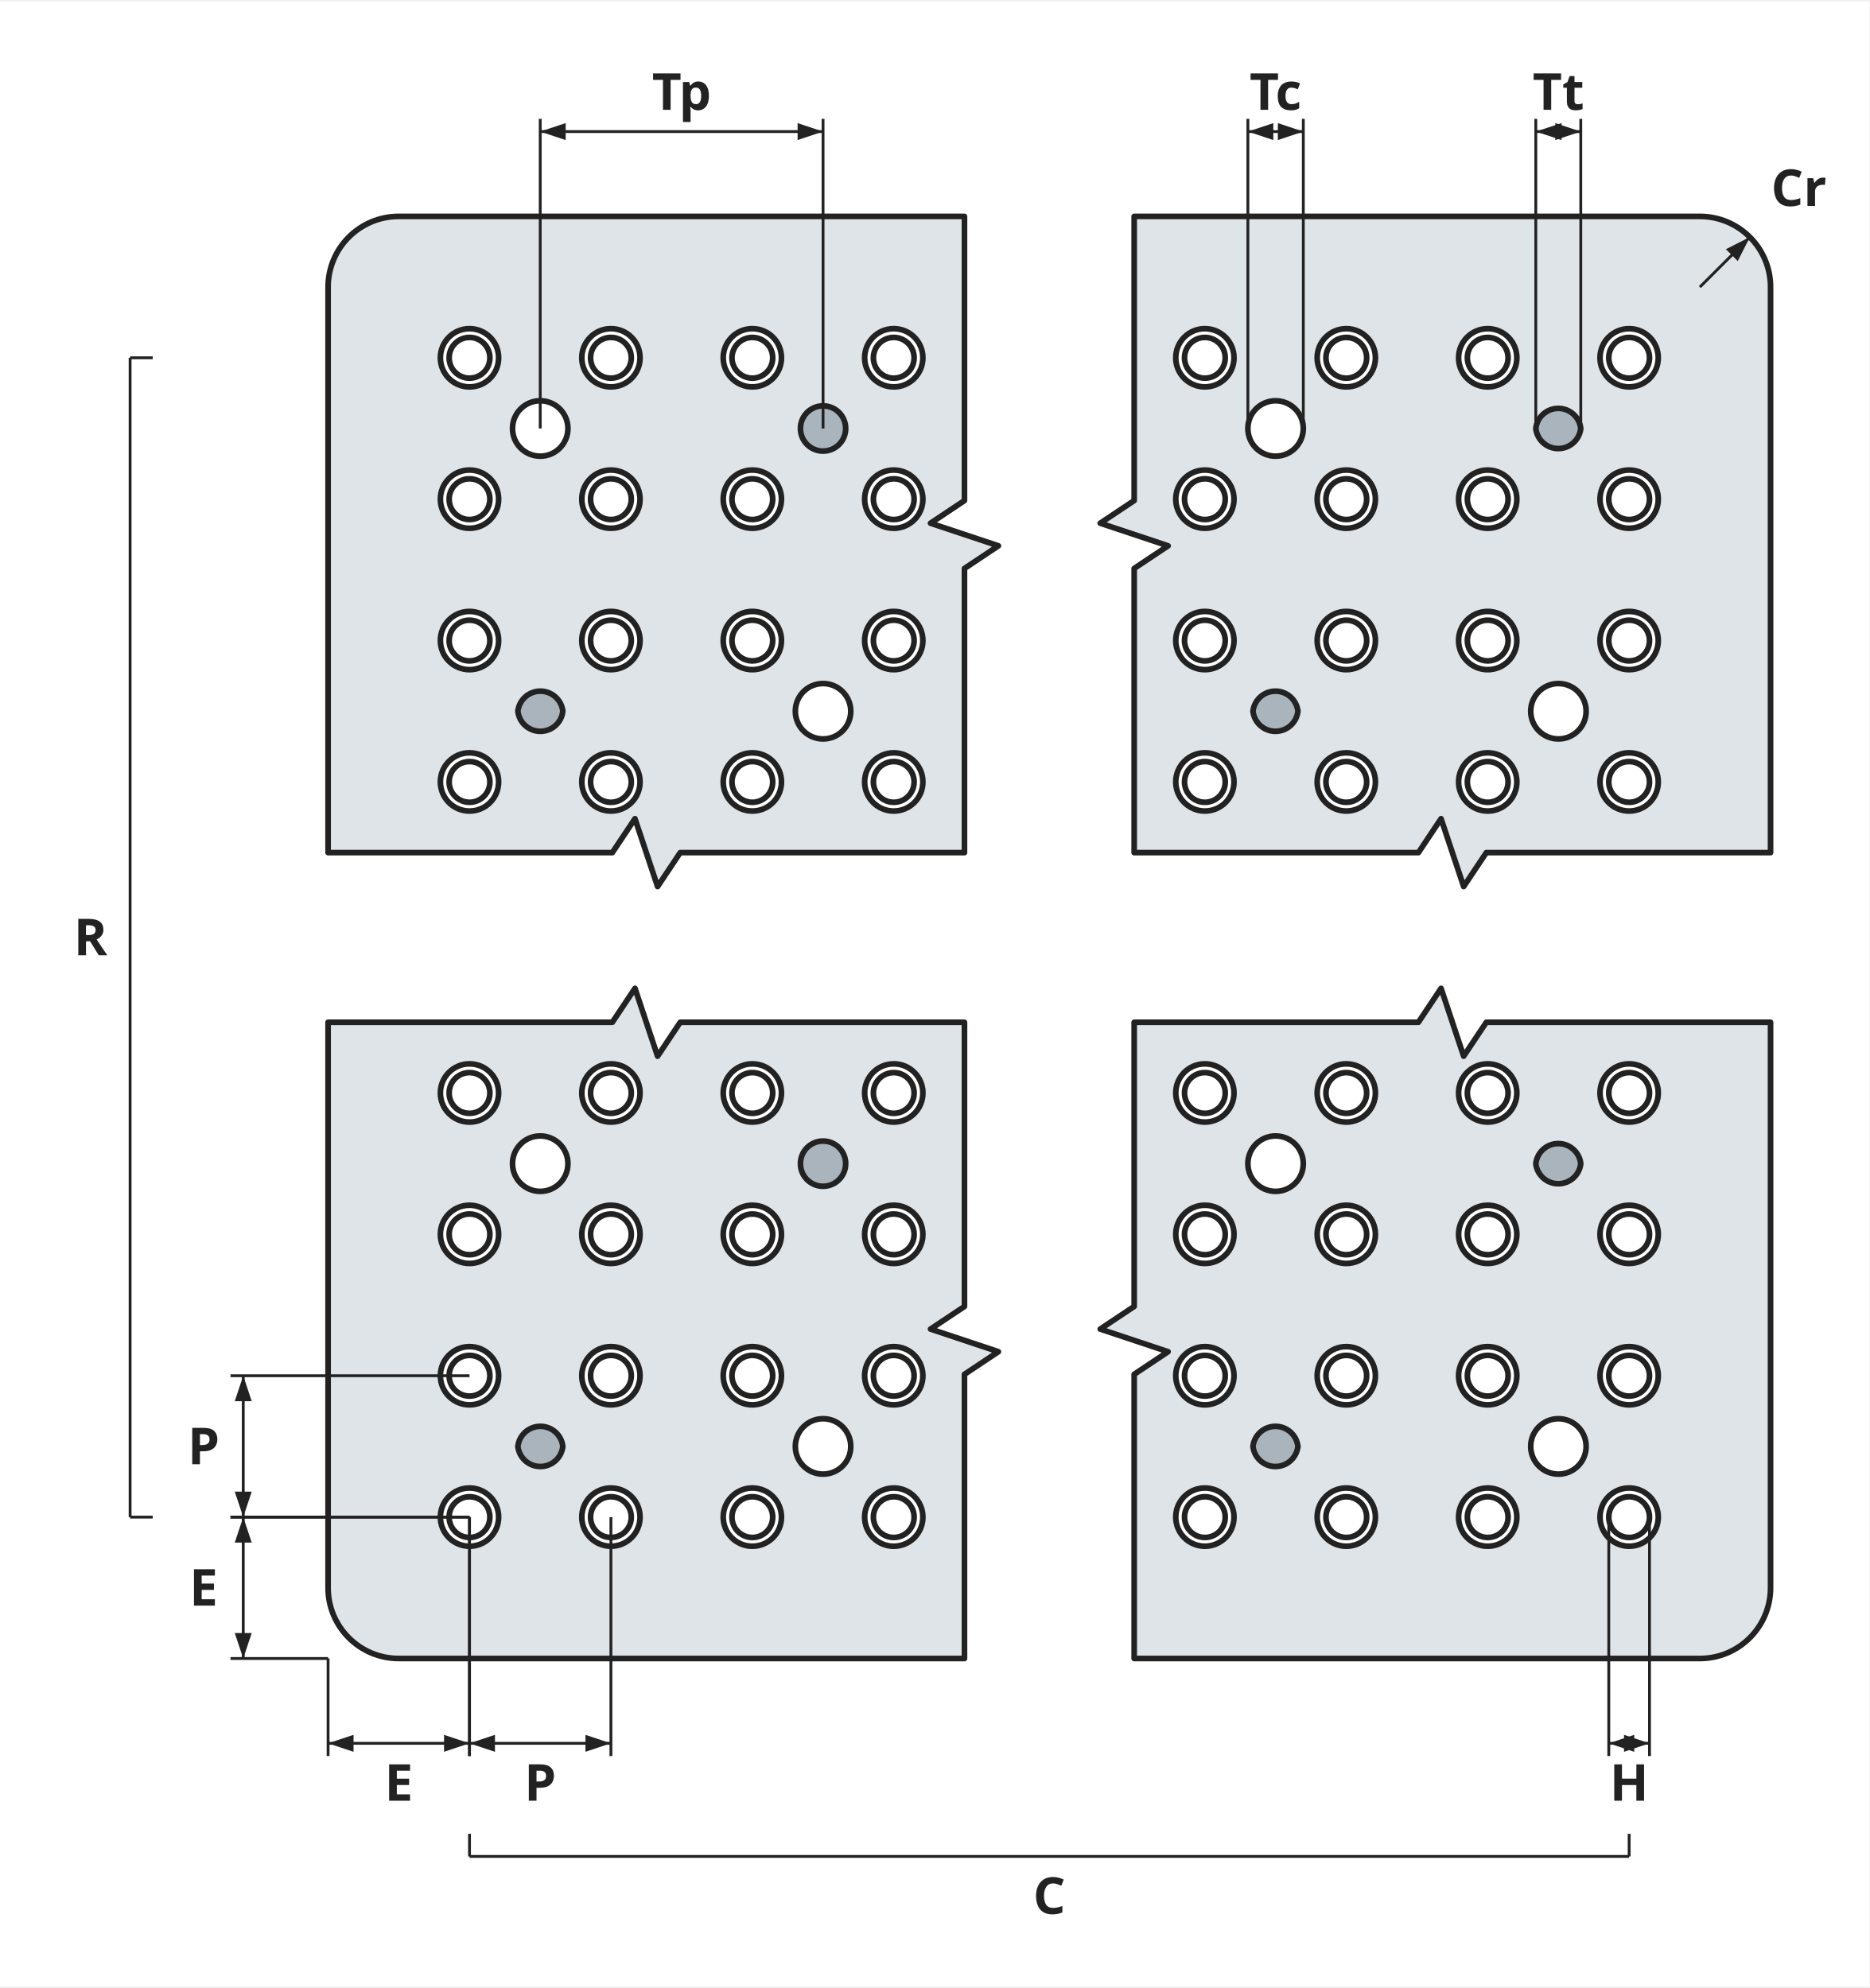
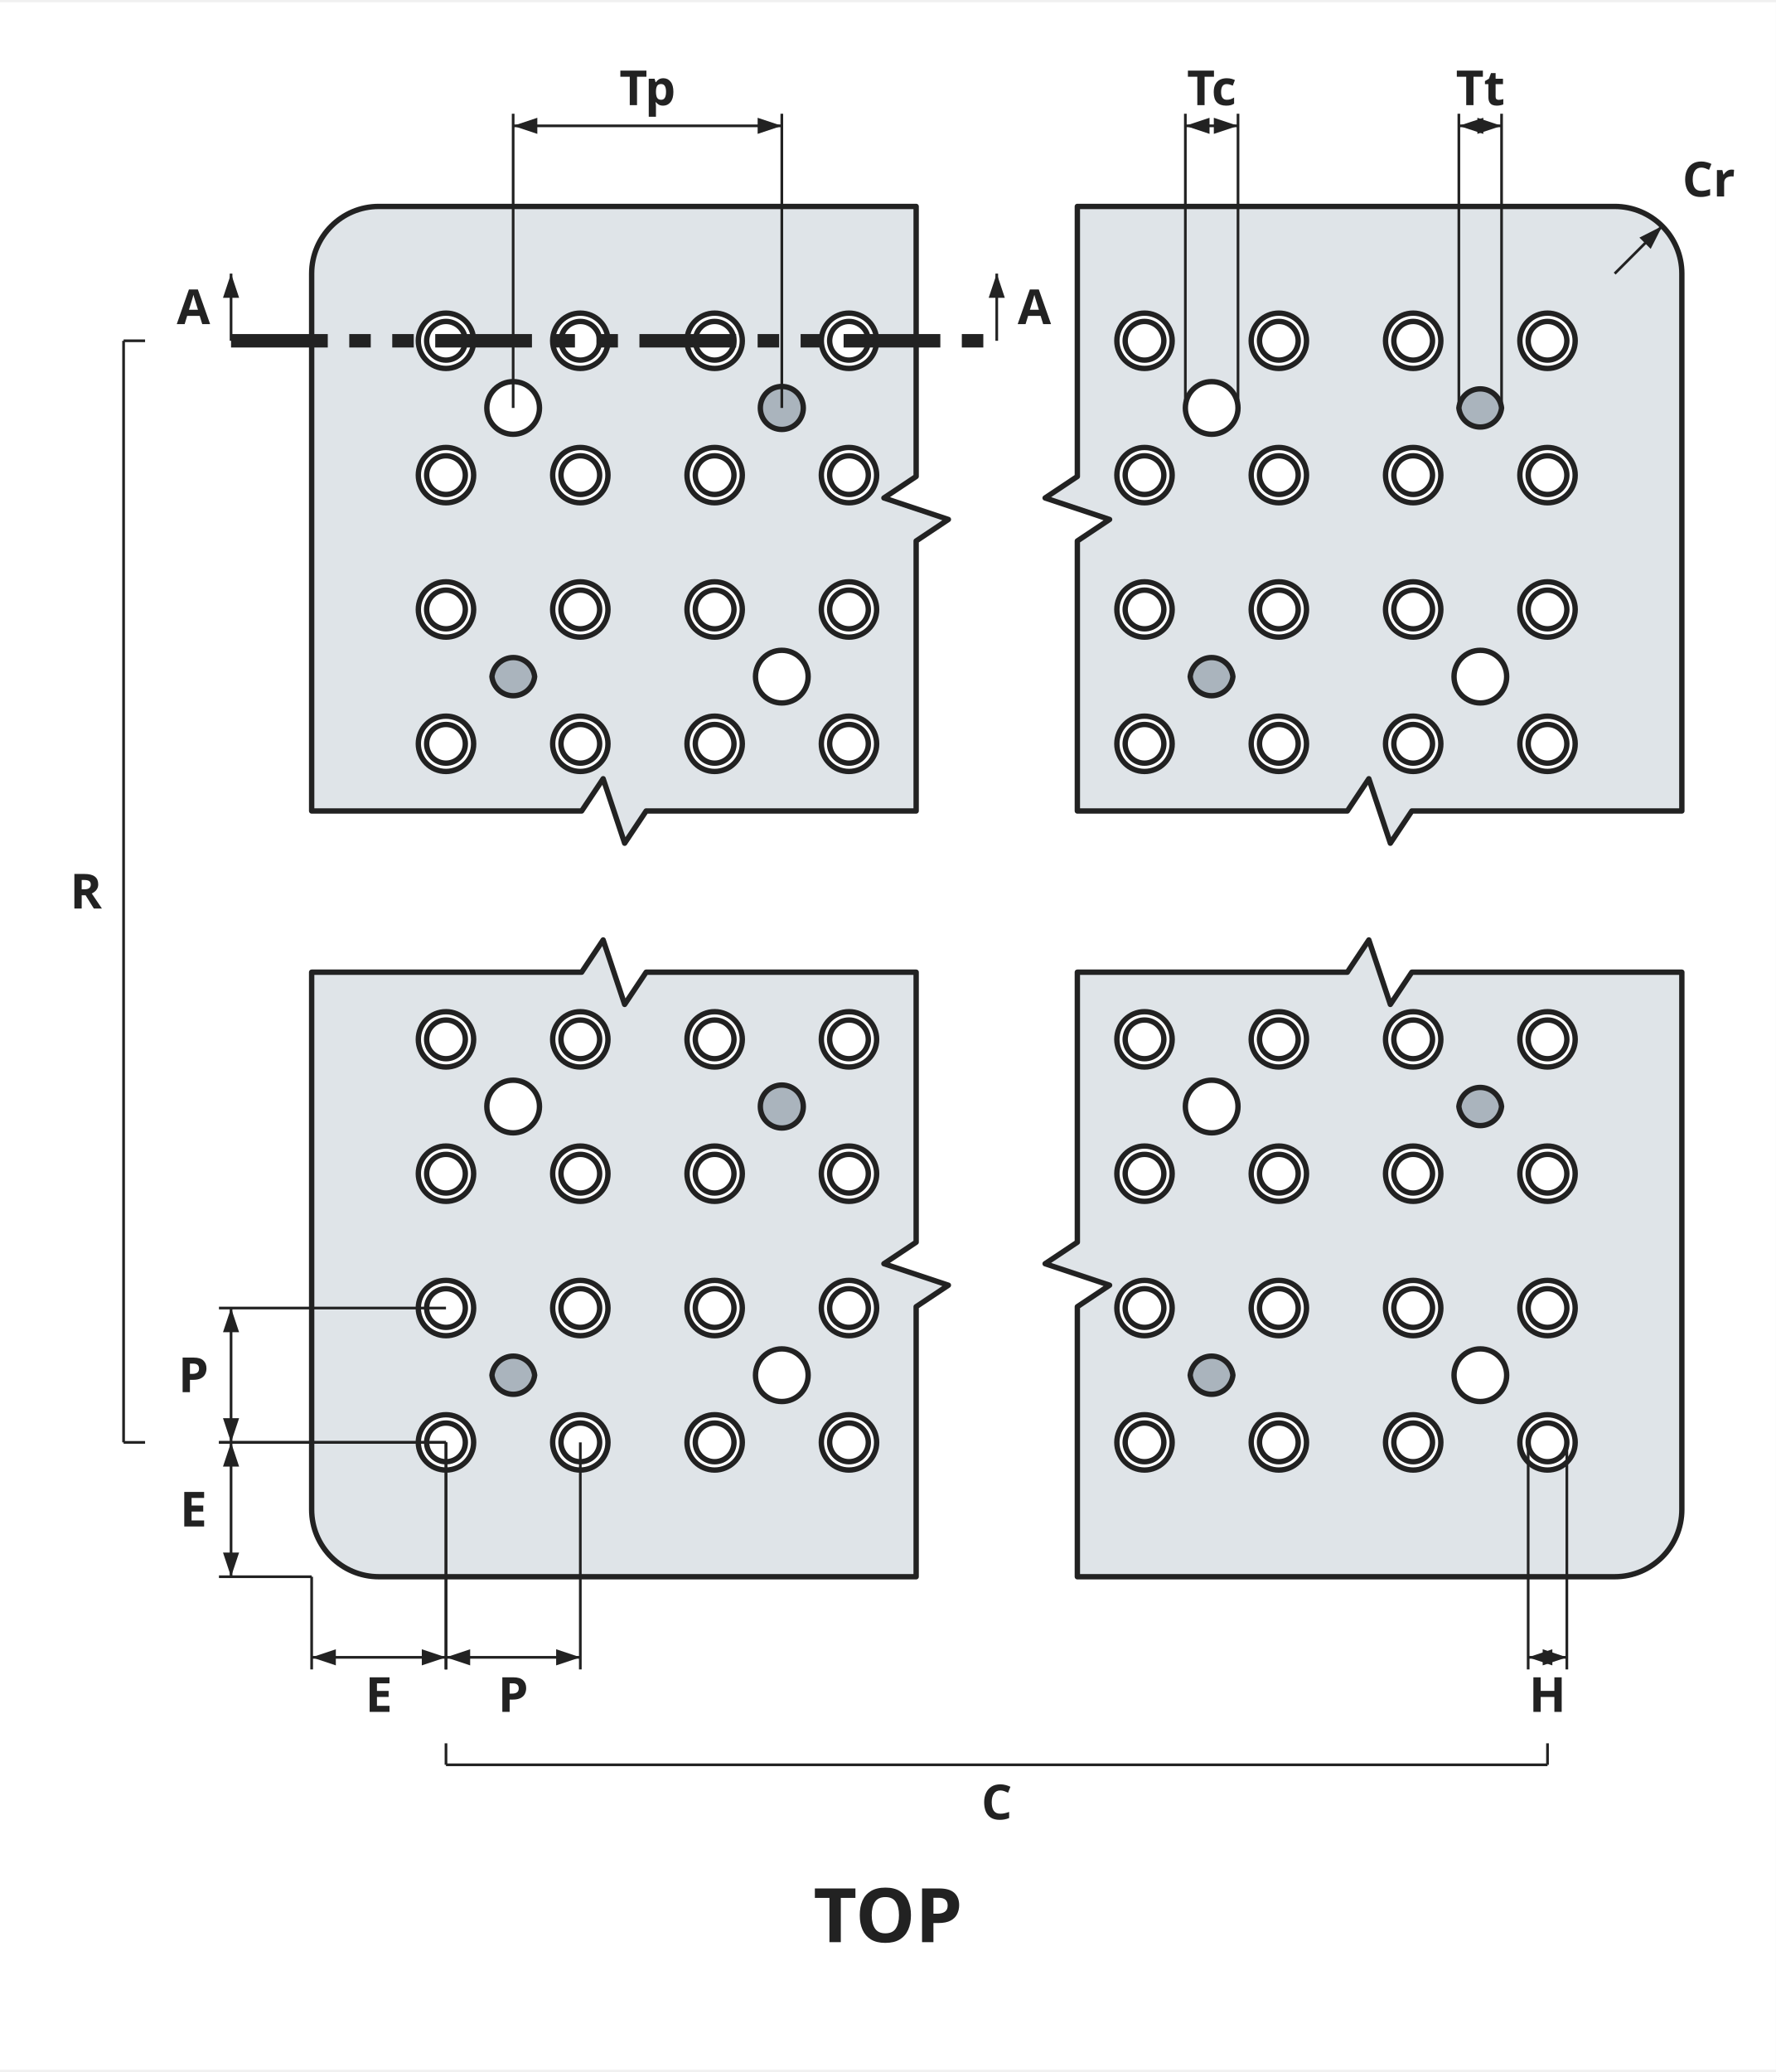
- <svg xmlns="http://www.w3.org/2000/svg" viewBox="-371.0 -331.0 661.0 702.0" width="330" height="351">
-   <rect x="-371.0" y="-331.0" width="661.0" height="702.0" fill="white" />
+ <svg xmlns="http://www.w3.org/2000/svg" viewBox="-371.0 -331.0 661.0 769.5" width="330" height="385">
+   <rect x="-371.0" y="-331.0" width="661.0" height="769.5" fill="white" />
  <path d="M -30.0 255.0 L -230.0 255.0 A 25.0 25.0 0 0 1 -255.0 230.0 L -255.0 30.0 L -154.5 30.0 L -146.5 18.0 L -138.5 42.0 L -130.5 30.0 L -30.0 30.0 L -30.0 30.0 L -30.0 130.5 L -42.0 138.5 L -18.0 146.5 L -30.0 154.5 L -30.0 255.0 Z" fill="#dfe4e8" stroke="#222222" stroke-width="2" stroke-linejoin="round" />
  <path d="M -30.0 -255.0 L -230.0 -255.0 A 25.0 25.0 0 0 0 -255.0 -230.0 L -255.0 -30.0 L -154.5 -30.0 L -146.5 -42.0 L -138.5 -18.0 L -130.5 -30.0 L -30.0 -30.0 L -30.0 -30.0 L -30.0 -130.5 L -18.0 -138.5 L -42.0 -146.5 L -30.0 -154.5 L -30.0 -255.0 Z" fill="#dfe4e8" stroke="#222222" stroke-width="2" stroke-linejoin="round" />
  <path d="M 30.0 255.0 L 230.0 255.0 A 25.0 25.0 0 0 0 255.0 230.0 L 255.0 30.0 L 154.5 30.0 L 146.5 42.0 L 138.5 18.0 L 130.5 30.0 L 30.0 30.0 L 30.0 30.0 L 30.0 130.5 L 18.0 138.5 L 42.0 146.5 L 30.0 154.5 L 30.0 255.0 Z" fill="#dfe4e8" stroke="#222222" stroke-width="2" stroke-linejoin="round" />
  <path d="M 30.0 -255.0 L 230.0 -255.0 A 25.0 25.0 0 0 1 255.0 -230.0 L 255.0 -30.0 L 154.5 -30.0 L 146.5 -18.0 L 138.5 -42.0 L 130.5 -30.0 L 30.0 -30.0 L 30.0 -30.0 L 30.0 -130.5 L 42.0 -138.5 L 18.0 -146.5 L 30.0 -154.5 L 30.0 -255.0 Z" fill="#dfe4e8" stroke="#222222" stroke-width="2" stroke-linejoin="round" />
  <path d="M -215.3 205.0 A 10.3 10.3 0 0 0 -194.7 205.0 A 10.3 10.3 0 0 0 -215.3 205.0 Z" fill="white" stroke="#222222" stroke-width="2" stroke-linejoin="round" />
  <path d="M -212.2 205.0 A 7.2 7.2 0 0 0 -197.8 205.0 A 7.2 7.2 0 0 0 -212.2 205.0 Z" fill="white" stroke="#222222" stroke-width="2" stroke-linejoin="round" />
  <path d="M -165.3 205.0 A 10.3 10.3 0 0 0 -144.7 205.0 A 10.3 10.3 0 0 0 -165.3 205.0 Z" fill="white" stroke="#222222" stroke-width="2" stroke-linejoin="round" />
  <path d="M -162.2 205.0 A 7.2 7.2 0 0 0 -147.8 205.0 A 7.2 7.2 0 0 0 -162.2 205.0 Z" fill="white" stroke="#222222" stroke-width="2" stroke-linejoin="round" />
  <path d="M -115.3 205.0 A 10.3 10.3 0 0 0 -94.7 205.0 A 10.3 10.3 0 0 0 -115.3 205.0 Z" fill="white" stroke="#222222" stroke-width="2" stroke-linejoin="round" />
  <path d="M -112.2 205.0 A 7.2 7.2 0 0 0 -97.8 205.0 A 7.2 7.2 0 0 0 -112.2 205.0 Z" fill="white" stroke="#222222" stroke-width="2" stroke-linejoin="round" />
  <path d="M -65.3 205.0 A 10.3 10.3 0 0 0 -44.7 205.0 A 10.3 10.3 0 0 0 -65.3 205.0 Z" fill="white" stroke="#222222" stroke-width="2" stroke-linejoin="round" />
  <path d="M -62.2 205.0 A 7.2 7.2 0 0 0 -47.8 205.0 A 7.2 7.2 0 0 0 -62.2 205.0 Z" fill="white" stroke="#222222" stroke-width="2" stroke-linejoin="round" />
  <path d="M 44.7 205.0 A 10.3 10.3 0 0 0 65.3 205.0 A 10.3 10.3 0 0 0 44.7 205.0 Z" fill="white" stroke="#222222" stroke-width="2" stroke-linejoin="round" />
  <path d="M 47.8 205.0 A 7.2 7.2 0 0 0 62.2 205.0 A 7.2 7.2 0 0 0 47.8 205.0 Z" fill="white" stroke="#222222" stroke-width="2" stroke-linejoin="round" />
  <path d="M 94.7 205.0 A 10.3 10.3 0 0 0 115.3 205.0 A 10.3 10.3 0 0 0 94.7 205.0 Z" fill="white" stroke="#222222" stroke-width="2" stroke-linejoin="round" />
  <path d="M 97.8 205.0 A 7.2 7.2 0 0 0 112.2 205.0 A 7.2 7.2 0 0 0 97.8 205.0 Z" fill="white" stroke="#222222" stroke-width="2" stroke-linejoin="round" />
  <path d="M 144.7 205.0 A 10.3 10.3 0 0 0 165.3 205.0 A 10.3 10.3 0 0 0 144.7 205.0 Z" fill="white" stroke="#222222" stroke-width="2" stroke-linejoin="round" />
  <path d="M 147.8 205.0 A 7.2 7.2 0 0 0 162.2 205.0 A 7.2 7.2 0 0 0 147.8 205.0 Z" fill="white" stroke="#222222" stroke-width="2" stroke-linejoin="round" />
  <path d="M 194.7 205.0 A 10.3 10.3 0 0 0 215.3 205.0 A 10.3 10.3 0 0 0 194.7 205.0 Z" fill="white" stroke="#222222" stroke-width="2" stroke-linejoin="round" />
  <path d="M 197.8 205.0 A 7.2 7.2 0 0 0 212.2 205.0 A 7.2 7.2 0 0 0 197.8 205.0 Z" fill="white" stroke="#222222" stroke-width="2" stroke-linejoin="round" />
  <path d="M -215.3 155.0 A 10.3 10.3 0 0 0 -194.7 155.0 A 10.3 10.3 0 0 0 -215.3 155.0 Z" fill="white" stroke="#222222" stroke-width="2" stroke-linejoin="round" />
  <path d="M -212.2 155.0 A 7.2 7.2 0 0 0 -197.8 155.0 A 7.2 7.2 0 0 0 -212.2 155.0 Z" fill="white" stroke="#222222" stroke-width="2" stroke-linejoin="round" />
  <path d="M -165.3 155.0 A 10.3 10.3 0 0 0 -144.7 155.0 A 10.3 10.3 0 0 0 -165.3 155.0 Z" fill="white" stroke="#222222" stroke-width="2" stroke-linejoin="round" />
  <path d="M -162.2 155.0 A 7.2 7.2 0 0 0 -147.8 155.0 A 7.2 7.2 0 0 0 -162.2 155.0 Z" fill="white" stroke="#222222" stroke-width="2" stroke-linejoin="round" />
  <path d="M -115.3 155.0 A 10.3 10.3 0 0 0 -94.7 155.0 A 10.3 10.3 0 0 0 -115.3 155.0 Z" fill="white" stroke="#222222" stroke-width="2" stroke-linejoin="round" />
  <path d="M -112.2 155.0 A 7.2 7.2 0 0 0 -97.8 155.0 A 7.2 7.2 0 0 0 -112.2 155.0 Z" fill="white" stroke="#222222" stroke-width="2" stroke-linejoin="round" />
  <path d="M -65.3 155.0 A 10.3 10.3 0 0 0 -44.7 155.0 A 10.3 10.3 0 0 0 -65.3 155.0 Z" fill="white" stroke="#222222" stroke-width="2" stroke-linejoin="round" />
  <path d="M -62.2 155.0 A 7.2 7.2 0 0 0 -47.8 155.0 A 7.2 7.2 0 0 0 -62.2 155.0 Z" fill="white" stroke="#222222" stroke-width="2" stroke-linejoin="round" />
  <path d="M 44.7 155.0 A 10.3 10.3 0 0 0 65.3 155.0 A 10.3 10.3 0 0 0 44.7 155.0 Z" fill="white" stroke="#222222" stroke-width="2" stroke-linejoin="round" />
  <path d="M 47.8 155.0 A 7.2 7.2 0 0 0 62.2 155.0 A 7.2 7.2 0 0 0 47.8 155.0 Z" fill="white" stroke="#222222" stroke-width="2" stroke-linejoin="round" />
  <path d="M 94.7 155.0 A 10.3 10.3 0 0 0 115.3 155.0 A 10.3 10.3 0 0 0 94.7 155.0 Z" fill="white" stroke="#222222" stroke-width="2" stroke-linejoin="round" />
  <path d="M 97.8 155.0 A 7.2 7.2 0 0 0 112.2 155.0 A 7.2 7.2 0 0 0 97.8 155.0 Z" fill="white" stroke="#222222" stroke-width="2" stroke-linejoin="round" />
  <path d="M 144.7 155.0 A 10.3 10.3 0 0 0 165.3 155.0 A 10.3 10.3 0 0 0 144.7 155.0 Z" fill="white" stroke="#222222" stroke-width="2" stroke-linejoin="round" />
  <path d="M 147.8 155.0 A 7.2 7.2 0 0 0 162.2 155.0 A 7.2 7.2 0 0 0 147.8 155.0 Z" fill="white" stroke="#222222" stroke-width="2" stroke-linejoin="round" />
  <path d="M 194.7 155.0 A 10.3 10.3 0 0 0 215.3 155.0 A 10.3 10.3 0 0 0 194.7 155.0 Z" fill="white" stroke="#222222" stroke-width="2" stroke-linejoin="round" />
  <path d="M 197.8 155.0 A 7.2 7.2 0 0 0 212.2 155.0 A 7.2 7.2 0 0 0 197.8 155.0 Z" fill="white" stroke="#222222" stroke-width="2" stroke-linejoin="round" />
  <path d="M -215.3 105.0 A 10.3 10.3 0 0 0 -194.7 105.0 A 10.3 10.3 0 0 0 -215.3 105.0 Z" fill="white" stroke="#222222" stroke-width="2" stroke-linejoin="round" />
  <path d="M -212.2 105.0 A 7.2 7.2 0 0 0 -197.8 105.0 A 7.2 7.2 0 0 0 -212.2 105.0 Z" fill="white" stroke="#222222" stroke-width="2" stroke-linejoin="round" />
  <path d="M -165.3 105.0 A 10.3 10.3 0 0 0 -144.7 105.0 A 10.3 10.3 0 0 0 -165.3 105.0 Z" fill="white" stroke="#222222" stroke-width="2" stroke-linejoin="round" />
  <path d="M -162.2 105.0 A 7.2 7.2 0 0 0 -147.8 105.0 A 7.2 7.2 0 0 0 -162.2 105.0 Z" fill="white" stroke="#222222" stroke-width="2" stroke-linejoin="round" />
  <path d="M -115.3 105.0 A 10.3 10.3 0 0 0 -94.7 105.0 A 10.3 10.3 0 0 0 -115.3 105.0 Z" fill="white" stroke="#222222" stroke-width="2" stroke-linejoin="round" />
  <path d="M -112.2 105.0 A 7.2 7.2 0 0 0 -97.8 105.0 A 7.2 7.2 0 0 0 -112.2 105.0 Z" fill="white" stroke="#222222" stroke-width="2" stroke-linejoin="round" />
  <path d="M -65.3 105.0 A 10.3 10.3 0 0 0 -44.7 105.0 A 10.3 10.3 0 0 0 -65.3 105.0 Z" fill="white" stroke="#222222" stroke-width="2" stroke-linejoin="round" />
  <path d="M -62.2 105.0 A 7.2 7.2 0 0 0 -47.8 105.0 A 7.2 7.2 0 0 0 -62.2 105.0 Z" fill="white" stroke="#222222" stroke-width="2" stroke-linejoin="round" />
  <path d="M 44.7 105.0 A 10.3 10.3 0 0 0 65.3 105.0 A 10.3 10.3 0 0 0 44.7 105.0 Z" fill="white" stroke="#222222" stroke-width="2" stroke-linejoin="round" />
  <path d="M 47.8 105.0 A 7.2 7.2 0 0 0 62.2 105.0 A 7.2 7.2 0 0 0 47.8 105.0 Z" fill="white" stroke="#222222" stroke-width="2" stroke-linejoin="round" />
  <path d="M 94.7 105.0 A 10.3 10.3 0 0 0 115.3 105.0 A 10.3 10.3 0 0 0 94.7 105.0 Z" fill="white" stroke="#222222" stroke-width="2" stroke-linejoin="round" />
  <path d="M 97.8 105.0 A 7.2 7.2 0 0 0 112.2 105.0 A 7.2 7.2 0 0 0 97.8 105.0 Z" fill="white" stroke="#222222" stroke-width="2" stroke-linejoin="round" />
  <path d="M 144.7 105.0 A 10.3 10.3 0 0 0 165.3 105.0 A 10.3 10.3 0 0 0 144.7 105.0 Z" fill="white" stroke="#222222" stroke-width="2" stroke-linejoin="round" />
  <path d="M 147.8 105.0 A 7.2 7.2 0 0 0 162.2 105.0 A 7.2 7.2 0 0 0 147.8 105.0 Z" fill="white" stroke="#222222" stroke-width="2" stroke-linejoin="round" />
  <path d="M 194.7 105.0 A 10.3 10.3 0 0 0 215.3 105.0 A 10.3 10.3 0 0 0 194.7 105.0 Z" fill="white" stroke="#222222" stroke-width="2" stroke-linejoin="round" />
  <path d="M 197.8 105.0 A 7.2 7.2 0 0 0 212.2 105.0 A 7.2 7.2 0 0 0 197.8 105.0 Z" fill="white" stroke="#222222" stroke-width="2" stroke-linejoin="round" />
  <path d="M -215.3 55.0 A 10.3 10.3 0 0 0 -194.7 55.0 A 10.3 10.3 0 0 0 -215.3 55.0 Z" fill="white" stroke="#222222" stroke-width="2" stroke-linejoin="round" />
  <path d="M -212.2 55.0 A 7.2 7.2 0 0 0 -197.8 55.0 A 7.2 7.2 0 0 0 -212.2 55.0 Z" fill="white" stroke="#222222" stroke-width="2" stroke-linejoin="round" />
  <path d="M -165.3 55.0 A 10.3 10.3 0 0 0 -144.7 55.0 A 10.3 10.3 0 0 0 -165.3 55.0 Z" fill="white" stroke="#222222" stroke-width="2" stroke-linejoin="round" />
  <path d="M -162.2 55.0 A 7.2 7.2 0 0 0 -147.8 55.0 A 7.2 7.2 0 0 0 -162.2 55.0 Z" fill="white" stroke="#222222" stroke-width="2" stroke-linejoin="round" />
  <path d="M -115.3 55.0 A 10.3 10.3 0 0 0 -94.7 55.0 A 10.3 10.3 0 0 0 -115.3 55.0 Z" fill="white" stroke="#222222" stroke-width="2" stroke-linejoin="round" />
  <path d="M -112.2 55.0 A 7.2 7.2 0 0 0 -97.8 55.0 A 7.2 7.2 0 0 0 -112.2 55.0 Z" fill="white" stroke="#222222" stroke-width="2" stroke-linejoin="round" />
  <path d="M -65.3 55.0 A 10.3 10.3 0 0 0 -44.7 55.0 A 10.3 10.3 0 0 0 -65.3 55.0 Z" fill="white" stroke="#222222" stroke-width="2" stroke-linejoin="round" />
  <path d="M -62.2 55.0 A 7.2 7.2 0 0 0 -47.8 55.0 A 7.2 7.2 0 0 0 -62.2 55.0 Z" fill="white" stroke="#222222" stroke-width="2" stroke-linejoin="round" />
  <path d="M 44.7 55.0 A 10.3 10.3 0 0 0 65.3 55.0 A 10.3 10.3 0 0 0 44.7 55.0 Z" fill="white" stroke="#222222" stroke-width="2" stroke-linejoin="round" />
  <path d="M 47.8 55.0 A 7.2 7.2 0 0 0 62.2 55.0 A 7.2 7.2 0 0 0 47.8 55.0 Z" fill="white" stroke="#222222" stroke-width="2" stroke-linejoin="round" />
  <path d="M 94.7 55.0 A 10.3 10.3 0 0 0 115.3 55.0 A 10.3 10.3 0 0 0 94.7 55.0 Z" fill="white" stroke="#222222" stroke-width="2" stroke-linejoin="round" />
  <path d="M 97.8 55.0 A 7.2 7.2 0 0 0 112.2 55.0 A 7.2 7.2 0 0 0 97.8 55.0 Z" fill="white" stroke="#222222" stroke-width="2" stroke-linejoin="round" />
  <path d="M 144.7 55.0 A 10.3 10.3 0 0 0 165.3 55.0 A 10.3 10.3 0 0 0 144.7 55.0 Z" fill="white" stroke="#222222" stroke-width="2" stroke-linejoin="round" />
  <path d="M 147.8 55.0 A 7.2 7.2 0 0 0 162.2 55.0 A 7.2 7.2 0 0 0 147.8 55.0 Z" fill="white" stroke="#222222" stroke-width="2" stroke-linejoin="round" />
  <path d="M 194.7 55.0 A 10.3 10.3 0 0 0 215.3 55.0 A 10.3 10.3 0 0 0 194.7 55.0 Z" fill="white" stroke="#222222" stroke-width="2" stroke-linejoin="round" />
  <path d="M 197.8 55.0 A 7.2 7.2 0 0 0 212.2 55.0 A 7.2 7.2 0 0 0 197.8 55.0 Z" fill="white" stroke="#222222" stroke-width="2" stroke-linejoin="round" />
  <path d="M -215.3 -55.0 A 10.3 10.3 0 0 0 -194.7 -55.0 A 10.3 10.3 0 0 0 -215.3 -55.0 Z" fill="white" stroke="#222222" stroke-width="2" stroke-linejoin="round" />
  <path d="M -212.2 -55.0 A 7.2 7.2 0 0 0 -197.8 -55.0 A 7.2 7.2 0 0 0 -212.2 -55.0 Z" fill="white" stroke="#222222" stroke-width="2" stroke-linejoin="round" />
  <path d="M -165.3 -55.0 A 10.3 10.3 0 0 0 -144.7 -55.0 A 10.3 10.3 0 0 0 -165.3 -55.0 Z" fill="white" stroke="#222222" stroke-width="2" stroke-linejoin="round" />
  <path d="M -162.2 -55.0 A 7.2 7.2 0 0 0 -147.8 -55.0 A 7.2 7.2 0 0 0 -162.2 -55.0 Z" fill="white" stroke="#222222" stroke-width="2" stroke-linejoin="round" />
  <path d="M -115.3 -55.0 A 10.3 10.3 0 0 0 -94.7 -55.0 A 10.3 10.3 0 0 0 -115.3 -55.0 Z" fill="white" stroke="#222222" stroke-width="2" stroke-linejoin="round" />
  <path d="M -112.2 -55.0 A 7.2 7.2 0 0 0 -97.8 -55.0 A 7.2 7.2 0 0 0 -112.2 -55.0 Z" fill="white" stroke="#222222" stroke-width="2" stroke-linejoin="round" />
  <path d="M -65.3 -55.0 A 10.3 10.3 0 0 0 -44.7 -55.0 A 10.3 10.3 0 0 0 -65.3 -55.0 Z" fill="white" stroke="#222222" stroke-width="2" stroke-linejoin="round" />
  <path d="M -62.2 -55.0 A 7.2 7.2 0 0 0 -47.8 -55.0 A 7.2 7.2 0 0 0 -62.2 -55.0 Z" fill="white" stroke="#222222" stroke-width="2" stroke-linejoin="round" />
  <path d="M 44.7 -55.0 A 10.3 10.3 0 0 0 65.3 -55.0 A 10.3 10.3 0 0 0 44.7 -55.0 Z" fill="white" stroke="#222222" stroke-width="2" stroke-linejoin="round" />
  <path d="M 47.8 -55.0 A 7.2 7.2 0 0 0 62.2 -55.0 A 7.2 7.2 0 0 0 47.8 -55.0 Z" fill="white" stroke="#222222" stroke-width="2" stroke-linejoin="round" />
  <path d="M 94.7 -55.0 A 10.3 10.3 0 0 0 115.3 -55.0 A 10.3 10.3 0 0 0 94.7 -55.0 Z" fill="white" stroke="#222222" stroke-width="2" stroke-linejoin="round" />
  <path d="M 97.8 -55.0 A 7.2 7.2 0 0 0 112.2 -55.0 A 7.2 7.2 0 0 0 97.8 -55.0 Z" fill="white" stroke="#222222" stroke-width="2" stroke-linejoin="round" />
  <path d="M 144.7 -55.0 A 10.3 10.3 0 0 0 165.3 -55.0 A 10.3 10.3 0 0 0 144.7 -55.0 Z" fill="white" stroke="#222222" stroke-width="2" stroke-linejoin="round" />
  <path d="M 147.8 -55.0 A 7.2 7.2 0 0 0 162.2 -55.0 A 7.2 7.2 0 0 0 147.8 -55.0 Z" fill="white" stroke="#222222" stroke-width="2" stroke-linejoin="round" />
  <path d="M 194.7 -55.0 A 10.3 10.3 0 0 0 215.3 -55.0 A 10.3 10.3 0 0 0 194.7 -55.0 Z" fill="white" stroke="#222222" stroke-width="2" stroke-linejoin="round" />
  <path d="M 197.8 -55.0 A 7.2 7.2 0 0 0 212.2 -55.0 A 7.2 7.2 0 0 0 197.8 -55.0 Z" fill="white" stroke="#222222" stroke-width="2" stroke-linejoin="round" />
  <path d="M -215.3 -105.0 A 10.3 10.3 0 0 0 -194.7 -105.0 A 10.3 10.3 0 0 0 -215.3 -105.0 Z" fill="white" stroke="#222222" stroke-width="2" stroke-linejoin="round" />
  <path d="M -212.2 -105.0 A 7.2 7.2 0 0 0 -197.8 -105.0 A 7.2 7.2 0 0 0 -212.2 -105.0 Z" fill="white" stroke="#222222" stroke-width="2" stroke-linejoin="round" />
  <path d="M -165.3 -105.0 A 10.3 10.3 0 0 0 -144.7 -105.0 A 10.3 10.3 0 0 0 -165.3 -105.0 Z" fill="white" stroke="#222222" stroke-width="2" stroke-linejoin="round" />
  <path d="M -162.2 -105.0 A 7.2 7.2 0 0 0 -147.8 -105.0 A 7.2 7.2 0 0 0 -162.2 -105.0 Z" fill="white" stroke="#222222" stroke-width="2" stroke-linejoin="round" />
  <path d="M -115.3 -105.0 A 10.3 10.3 0 0 0 -94.7 -105.0 A 10.3 10.3 0 0 0 -115.3 -105.0 Z" fill="white" stroke="#222222" stroke-width="2" stroke-linejoin="round" />
  <path d="M -112.2 -105.0 A 7.2 7.2 0 0 0 -97.8 -105.0 A 7.2 7.2 0 0 0 -112.2 -105.0 Z" fill="white" stroke="#222222" stroke-width="2" stroke-linejoin="round" />
  <path d="M -65.3 -105.0 A 10.3 10.3 0 0 0 -44.7 -105.0 A 10.3 10.3 0 0 0 -65.3 -105.0 Z" fill="white" stroke="#222222" stroke-width="2" stroke-linejoin="round" />
  <path d="M -62.2 -105.0 A 7.2 7.2 0 0 0 -47.8 -105.0 A 7.2 7.2 0 0 0 -62.2 -105.0 Z" fill="white" stroke="#222222" stroke-width="2" stroke-linejoin="round" />
  <path d="M 44.7 -105.0 A 10.3 10.3 0 0 0 65.3 -105.0 A 10.3 10.3 0 0 0 44.7 -105.0 Z" fill="white" stroke="#222222" stroke-width="2" stroke-linejoin="round" />
  <path d="M 47.8 -105.0 A 7.2 7.2 0 0 0 62.2 -105.0 A 7.2 7.2 0 0 0 47.8 -105.0 Z" fill="white" stroke="#222222" stroke-width="2" stroke-linejoin="round" />
  <path d="M 94.7 -105.0 A 10.3 10.3 0 0 0 115.3 -105.0 A 10.3 10.3 0 0 0 94.7 -105.0 Z" fill="white" stroke="#222222" stroke-width="2" stroke-linejoin="round" />
  <path d="M 97.8 -105.0 A 7.2 7.2 0 0 0 112.2 -105.0 A 7.2 7.2 0 0 0 97.8 -105.0 Z" fill="white" stroke="#222222" stroke-width="2" stroke-linejoin="round" />
  <path d="M 144.7 -105.0 A 10.3 10.3 0 0 0 165.3 -105.0 A 10.3 10.3 0 0 0 144.7 -105.0 Z" fill="white" stroke="#222222" stroke-width="2" stroke-linejoin="round" />
  <path d="M 147.8 -105.0 A 7.2 7.2 0 0 0 162.2 -105.0 A 7.2 7.2 0 0 0 147.8 -105.0 Z" fill="white" stroke="#222222" stroke-width="2" stroke-linejoin="round" />
  <path d="M 194.7 -105.0 A 10.3 10.3 0 0 0 215.3 -105.0 A 10.3 10.3 0 0 0 194.7 -105.0 Z" fill="white" stroke="#222222" stroke-width="2" stroke-linejoin="round" />
  <path d="M 197.8 -105.0 A 7.2 7.2 0 0 0 212.2 -105.0 A 7.2 7.2 0 0 0 197.8 -105.0 Z" fill="white" stroke="#222222" stroke-width="2" stroke-linejoin="round" />
  <path d="M -215.3 -155.0 A 10.3 10.3 0 0 0 -194.7 -155.0 A 10.3 10.3 0 0 0 -215.3 -155.0 Z" fill="white" stroke="#222222" stroke-width="2" stroke-linejoin="round" />
  <path d="M -212.2 -155.0 A 7.2 7.2 0 0 0 -197.8 -155.0 A 7.2 7.2 0 0 0 -212.2 -155.0 Z" fill="white" stroke="#222222" stroke-width="2" stroke-linejoin="round" />
  <path d="M -165.3 -155.0 A 10.3 10.3 0 0 0 -144.7 -155.0 A 10.3 10.3 0 0 0 -165.3 -155.0 Z" fill="white" stroke="#222222" stroke-width="2" stroke-linejoin="round" />
  <path d="M -162.2 -155.0 A 7.2 7.2 0 0 0 -147.8 -155.0 A 7.2 7.2 0 0 0 -162.2 -155.0 Z" fill="white" stroke="#222222" stroke-width="2" stroke-linejoin="round" />
  <path d="M -115.3 -155.0 A 10.3 10.3 0 0 0 -94.7 -155.0 A 10.3 10.3 0 0 0 -115.3 -155.0 Z" fill="white" stroke="#222222" stroke-width="2" stroke-linejoin="round" />
  <path d="M -112.2 -155.0 A 7.2 7.2 0 0 0 -97.8 -155.0 A 7.2 7.2 0 0 0 -112.2 -155.0 Z" fill="white" stroke="#222222" stroke-width="2" stroke-linejoin="round" />
  <path d="M -65.3 -155.0 A 10.3 10.3 0 0 0 -44.7 -155.0 A 10.3 10.3 0 0 0 -65.3 -155.0 Z" fill="white" stroke="#222222" stroke-width="2" stroke-linejoin="round" />
  <path d="M -62.2 -155.0 A 7.2 7.2 0 0 0 -47.8 -155.0 A 7.2 7.2 0 0 0 -62.2 -155.0 Z" fill="white" stroke="#222222" stroke-width="2" stroke-linejoin="round" />
  <path d="M 44.7 -155.0 A 10.3 10.3 0 0 0 65.3 -155.0 A 10.3 10.3 0 0 0 44.7 -155.0 Z" fill="white" stroke="#222222" stroke-width="2" stroke-linejoin="round" />
  <path d="M 47.8 -155.0 A 7.2 7.2 0 0 0 62.2 -155.0 A 7.2 7.2 0 0 0 47.8 -155.0 Z" fill="white" stroke="#222222" stroke-width="2" stroke-linejoin="round" />
  <path d="M 94.7 -155.0 A 10.3 10.3 0 0 0 115.3 -155.0 A 10.3 10.3 0 0 0 94.7 -155.0 Z" fill="white" stroke="#222222" stroke-width="2" stroke-linejoin="round" />
  <path d="M 97.8 -155.0 A 7.2 7.2 0 0 0 112.2 -155.0 A 7.2 7.2 0 0 0 97.8 -155.0 Z" fill="white" stroke="#222222" stroke-width="2" stroke-linejoin="round" />
  <path d="M 144.7 -155.0 A 10.3 10.3 0 0 0 165.3 -155.0 A 10.3 10.3 0 0 0 144.7 -155.0 Z" fill="white" stroke="#222222" stroke-width="2" stroke-linejoin="round" />
  <path d="M 147.8 -155.0 A 7.2 7.2 0 0 0 162.2 -155.0 A 7.2 7.2 0 0 0 147.8 -155.0 Z" fill="white" stroke="#222222" stroke-width="2" stroke-linejoin="round" />
  <path d="M 194.7 -155.0 A 10.3 10.3 0 0 0 215.3 -155.0 A 10.3 10.3 0 0 0 194.7 -155.0 Z" fill="white" stroke="#222222" stroke-width="2" stroke-linejoin="round" />
  <path d="M 197.8 -155.0 A 7.2 7.2 0 0 0 212.2 -155.0 A 7.2 7.2 0 0 0 197.8 -155.0 Z" fill="white" stroke="#222222" stroke-width="2" stroke-linejoin="round" />
  <path d="M -215.3 -205.0 A 10.3 10.3 0 0 0 -194.7 -205.0 A 10.3 10.3 0 0 0 -215.3 -205.0 Z" fill="white" stroke="#222222" stroke-width="2" stroke-linejoin="round" />
  <path d="M -212.2 -205.0 A 7.2 7.2 0 0 0 -197.8 -205.0 A 7.2 7.2 0 0 0 -212.2 -205.0 Z" fill="white" stroke="#222222" stroke-width="2" stroke-linejoin="round" />
  <path d="M -165.3 -205.0 A 10.3 10.3 0 0 0 -144.7 -205.0 A 10.3 10.3 0 0 0 -165.3 -205.0 Z" fill="white" stroke="#222222" stroke-width="2" stroke-linejoin="round" />
  <path d="M -162.2 -205.0 A 7.2 7.2 0 0 0 -147.8 -205.0 A 7.2 7.2 0 0 0 -162.2 -205.0 Z" fill="white" stroke="#222222" stroke-width="2" stroke-linejoin="round" />
  <path d="M -115.3 -205.0 A 10.3 10.3 0 0 0 -94.7 -205.0 A 10.3 10.3 0 0 0 -115.3 -205.0 Z" fill="white" stroke="#222222" stroke-width="2" stroke-linejoin="round" />
  <path d="M -112.2 -205.0 A 7.2 7.2 0 0 0 -97.8 -205.0 A 7.2 7.2 0 0 0 -112.2 -205.0 Z" fill="white" stroke="#222222" stroke-width="2" stroke-linejoin="round" />
  <path d="M -65.3 -205.0 A 10.3 10.3 0 0 0 -44.7 -205.0 A 10.3 10.3 0 0 0 -65.3 -205.0 Z" fill="white" stroke="#222222" stroke-width="2" stroke-linejoin="round" />
  <path d="M -62.2 -205.0 A 7.2 7.2 0 0 0 -47.8 -205.0 A 7.2 7.2 0 0 0 -62.2 -205.0 Z" fill="white" stroke="#222222" stroke-width="2" stroke-linejoin="round" />
  <path d="M 44.7 -205.0 A 10.3 10.3 0 0 0 65.3 -205.0 A 10.3 10.3 0 0 0 44.7 -205.0 Z" fill="white" stroke="#222222" stroke-width="2" stroke-linejoin="round" />
  <path d="M 47.8 -205.0 A 7.2 7.2 0 0 0 62.2 -205.0 A 7.2 7.2 0 0 0 47.8 -205.0 Z" fill="white" stroke="#222222" stroke-width="2" stroke-linejoin="round" />
  <path d="M 94.7 -205.0 A 10.3 10.3 0 0 0 115.3 -205.0 A 10.3 10.3 0 0 0 94.7 -205.0 Z" fill="white" stroke="#222222" stroke-width="2" stroke-linejoin="round" />
  <path d="M 97.8 -205.0 A 7.2 7.2 0 0 0 112.2 -205.0 A 7.2 7.2 0 0 0 97.8 -205.0 Z" fill="white" stroke="#222222" stroke-width="2" stroke-linejoin="round" />
  <path d="M 144.7 -205.0 A 10.3 10.3 0 0 0 165.3 -205.0 A 10.3 10.3 0 0 0 144.7 -205.0 Z" fill="white" stroke="#222222" stroke-width="2" stroke-linejoin="round" />
  <path d="M 147.8 -205.0 A 7.2 7.2 0 0 0 162.2 -205.0 A 7.2 7.2 0 0 0 147.8 -205.0 Z" fill="white" stroke="#222222" stroke-width="2" stroke-linejoin="round" />
  <path d="M 194.7 -205.0 A 10.3 10.3 0 0 0 215.3 -205.0 A 10.3 10.3 0 0 0 194.7 -205.0 Z" fill="white" stroke="#222222" stroke-width="2" stroke-linejoin="round" />
  <path d="M 197.8 -205.0 A 7.2 7.2 0 0 0 212.2 -205.0 A 7.2 7.2 0 0 0 197.8 -205.0 Z" fill="white" stroke="#222222" stroke-width="2" stroke-linejoin="round" />
  <path d="M -187.9 180.0 A 8.0 8.0 0 0 0 -172.0 180.0 A 8.0 8.0 0 0 0 -187.9 180.0 Z" fill="#aab4bd" stroke="#222222" stroke-width="2" stroke-linejoin="round" />
  <path d="M -89.8 180.0 A 9.8 9.8 0 0 0 -70.2 180.0 A 9.8 9.8 0 0 0 -89.8 180.0 Z" fill="white" stroke="#222222" stroke-width="2" stroke-linejoin="round" />
  <path d="M 72.0 180.0 A 8.0 8.0 0 0 0 87.9 180.0 A 8.0 8.0 0 0 0 72.0 180.0 Z" fill="#aab4bd" stroke="#222222" stroke-width="2" stroke-linejoin="round" />
  <path d="M 170.2 180.0 A 9.8 9.8 0 0 0 189.8 180.0 A 9.8 9.8 0 0 0 170.2 180.0 Z" fill="white" stroke="#222222" stroke-width="2" stroke-linejoin="round" />
  <path d="M -189.8 80.0 A 9.8 9.8 0 0 0 -170.2 80.0 A 9.8 9.8 0 0 0 -189.8 80.0 Z" fill="white" stroke="#222222" stroke-width="2" stroke-linejoin="round" />
  <path d="M -88.0 80.0 A 8.0 8.0 0 0 0 -72.0 80.0 A 8.0 8.0 0 0 0 -88.0 80.0 Z" fill="#aab4bd" stroke="#222222" stroke-width="2" stroke-linejoin="round" />
  <path d="M 70.2 80.0 A 9.8 9.8 0 0 0 89.8 80.0 A 9.8 9.8 0 0 0 70.2 80.0 Z" fill="white" stroke="#222222" stroke-width="2" stroke-linejoin="round" />
  <path d="M 172.0 80.0 A 8.0 8.0 0 0 0 187.9 80.0 A 8.0 8.0 0 0 0 172.0 80.0 Z" fill="#aab4bd" stroke="#222222" stroke-width="2" stroke-linejoin="round" />
  <path d="M -187.9 -80.0 A 8.0 8.0 0 0 0 -172.0 -80.0 A 8.0 8.0 0 0 0 -187.9 -80.0 Z" fill="#aab4bd" stroke="#222222" stroke-width="2" stroke-linejoin="round" />
  <path d="M -89.8 -80.0 A 9.8 9.8 0 0 0 -70.2 -80.0 A 9.8 9.8 0 0 0 -89.8 -80.0 Z" fill="white" stroke="#222222" stroke-width="2" stroke-linejoin="round" />
  <path d="M 72.0 -80.0 A 8.0 8.0 0 0 0 87.9 -80.0 A 8.0 8.0 0 0 0 72.0 -80.0 Z" fill="#aab4bd" stroke="#222222" stroke-width="2" stroke-linejoin="round" />
  <path d="M 170.2 -80.0 A 9.8 9.8 0 0 0 189.8 -80.0 A 9.8 9.8 0 0 0 170.2 -80.0 Z" fill="white" stroke="#222222" stroke-width="2" stroke-linejoin="round" />
  <path d="M -189.8 -180.0 A 9.8 9.8 0 0 0 -170.2 -180.0 A 9.8 9.8 0 0 0 -189.8 -180.0 Z" fill="white" stroke="#222222" stroke-width="2" stroke-linejoin="round" />
  <path d="M -88.0 -180.0 A 8.0 8.0 0 0 0 -72.0 -180.0 A 8.0 8.0 0 0 0 -88.0 -180.0 Z" fill="#aab4bd" stroke="#222222" stroke-width="2" stroke-linejoin="round" />
  <path d="M 70.2 -180.0 A 9.8 9.8 0 0 0 89.8 -180.0 A 9.8 9.8 0 0 0 70.2 -180.0 Z" fill="white" stroke="#222222" stroke-width="2" stroke-linejoin="round" />
  <path d="M 172.0 -180.0 A 8.0 8.0 0 0 0 187.9 -180.0 A 8.0 8.0 0 0 0 172.0 -180.0 Z" fill="#aab4bd" stroke="#222222" stroke-width="2" stroke-linejoin="round" />
  <line x1="-255.0" y1="255.0" x2="-255.0" y2="289.5" stroke="#222222" stroke-width="1" />
  <line x1="-205.0" y1="205.0" x2="-205.0" y2="289.5" stroke="#222222" stroke-width="1" />
  <line x1="-255.0" y1="285.0" x2="-205.0" y2="285.0" stroke="#222222" stroke-width="1" />
  <polygon points="-255.0,285.0 -246.0,282.0 -246.0,288.0" fill="#222222" />
  <polygon points="-205.0,285.0 -214.0,282.0 -214.0,288.0" fill="#222222" />
  <text x="-230.0" y="305.3" font-family="sans-serif" font-size="18" font-weight="bold" text-anchor="middle" fill="#222222">E</text>
  <line x1="-205.0" y1="205.0" x2="-205.0" y2="289.5" stroke="#222222" stroke-width="1" />
  <line x1="-155.0" y1="205.0" x2="-155.0" y2="289.5" stroke="#222222" stroke-width="1" />
  <line x1="-205.0" y1="285.0" x2="-155.0" y2="285.0" stroke="#222222" stroke-width="1" />
  <polygon points="-205.0,285.0 -196.0,282.0 -196.0,288.0" fill="#222222" />
  <polygon points="-155.0,285.0 -164.0,282.0 -164.0,288.0" fill="#222222" />
  <text x="-180.0" y="305.3" font-family="sans-serif" font-size="18" font-weight="bold" text-anchor="middle" fill="#222222">P</text>
  <line x1="-205.0" y1="325.0" x2="205.0" y2="325.0" stroke="#222222" stroke-width="1" />
  <line x1="-205.0" y1="325.0" x2="-205.0" y2="317.0" stroke="#222222" stroke-width="1" />
  <line x1="205.0" y1="325.0" x2="205.0" y2="317.0" stroke="#222222" stroke-width="1" />
  <text x="0.0" y="345.3" font-family="sans-serif" font-size="18" font-weight="bold" text-anchor="middle" fill="#222222">C</text>
  <line x1="-255.0" y1="255.0" x2="-289.5" y2="255.0" stroke="#222222" stroke-width="1" />
  <line x1="-205.0" y1="205.0" x2="-289.5" y2="205.0" stroke="#222222" stroke-width="1" />
  <line x1="-285.0" y1="255.0" x2="-285.0" y2="205.0" stroke="#222222" stroke-width="1" />
  <polygon points="-285.0,255.0 -282.0,246.0 -288.0,246.0" fill="#222222" />
  <polygon points="-285.0,205.0 -282.0,214.0 -288.0,214.0" fill="#222222" />
  <text x="-299.0" y="236.3" font-family="sans-serif" font-size="18" font-weight="bold" text-anchor="middle" fill="#222222">E</text>
  <line x1="-205.0" y1="205.0" x2="-289.5" y2="205.0" stroke="#222222" stroke-width="1" />
  <line x1="-205.0" y1="155.0" x2="-289.5" y2="155.0" stroke="#222222" stroke-width="1" />
  <line x1="-285.0" y1="205.0" x2="-285.0" y2="155.0" stroke="#222222" stroke-width="1" />
  <polygon points="-285.0,205.0 -282.0,196.0 -288.0,196.0" fill="#222222" />
  <polygon points="-285.0,155.0 -282.0,164.0 -288.0,164.0" fill="#222222" />
  <text x="-299.0" y="186.3" font-family="sans-serif" font-size="18" font-weight="bold" text-anchor="middle" fill="#222222">P</text>
  <line x1="-325.0" y1="205.0" x2="-325.0" y2="-205.0" stroke="#222222" stroke-width="1" />
  <line x1="-325.0" y1="205.0" x2="-317.0" y2="205.0" stroke="#222222" stroke-width="1" />
  <line x1="-325.0" y1="-205.0" x2="-317.0" y2="-205.0" stroke="#222222" stroke-width="1" />
  <text x="-339.0" y="6.3" font-family="sans-serif" font-size="18" font-weight="bold" text-anchor="middle" fill="#222222">R</text>
  <line x1="197.8" y1="205.0" x2="197.8" y2="289.5" stroke="#222222" stroke-width="1" />
  <line x1="212.2" y1="205.0" x2="212.2" y2="289.5" stroke="#222222" stroke-width="1" />
  <line x1="197.8" y1="285.0" x2="212.2" y2="285.0" stroke="#222222" stroke-width="1" />
  <polygon points="197.8,285.0 206.8,282.0 206.8,288.0" fill="#222222" />
  <polygon points="212.2,285.0 203.2,282.0 203.2,288.0" fill="#222222" />
  <text x="205.0" y="305.3" font-family="sans-serif" font-size="18" font-weight="bold" text-anchor="middle" fill="#222222">H</text>
  <line x1="230.0" y1="-230.0" x2="247.7" y2="-247.7" stroke="#222222" stroke-width="1" />
  <polygon points="247.7,-247.7 239.2,-243.4 243.4,-239.2" fill="#222222" />
  <text x="265.0" y="-258.7" font-family="sans-serif" font-size="18" font-weight="bold" text-anchor="middle" fill="#222222">Cr</text>
  <line x1="-180.0" y1="-180.0" x2="-180.0" y2="-289.5" stroke="#222222" stroke-width="1" />
  <line x1="-80.0" y1="-180.0" x2="-80.0" y2="-289.5" stroke="#222222" stroke-width="1" />
  <line x1="-180.0" y1="-285.0" x2="-80.0" y2="-285.0" stroke="#222222" stroke-width="1" />
  <polygon points="-180.0,-285.0 -171.0,-288.0 -171.0,-282.0" fill="#222222" />
  <polygon points="-80.0,-285.0 -89.0,-288.0 -89.0,-282.0" fill="#222222" />
  <text x="-130.0" y="-292.7" font-family="sans-serif" font-size="18" font-weight="bold" text-anchor="middle" fill="#222222">Tp</text>
  <line x1="70.2" y1="-180.0" x2="70.2" y2="-289.5" stroke="#222222" stroke-width="1" />
  <line x1="89.8" y1="-180.0" x2="89.8" y2="-289.5" stroke="#222222" stroke-width="1" />
  <line x1="70.2" y1="-285.0" x2="89.8" y2="-285.0" stroke="#222222" stroke-width="1" />
  <polygon points="70.2,-285.0 79.2,-288.0 79.2,-282.0" fill="#222222" />
  <polygon points="89.8,-285.0 80.8,-288.0 80.8,-282.0" fill="#222222" />
  <text x="80.0" y="-292.7" font-family="sans-serif" font-size="18" font-weight="bold" text-anchor="middle" fill="#222222">Tc</text>
  <line x1="172.0" y1="-180.0" x2="172.0" y2="-289.5" stroke="#222222" stroke-width="1" />
  <line x1="187.9" y1="-180.0" x2="187.9" y2="-289.5" stroke="#222222" stroke-width="1" />
  <line x1="172.0" y1="-285.0" x2="187.9" y2="-285.0" stroke="#222222" stroke-width="1" />
  <polygon points="172.0,-285.0 181.1,-288.0 181.1,-282.0" fill="#222222" />
  <polygon points="187.9,-285.0 178.9,-288.0 178.9,-282.0" fill="#222222" />
  <text x="180.0" y="-292.7" font-family="sans-serif" font-size="18" font-weight="bold" text-anchor="middle" fill="#222222">Tt</text>
+   <line x1="-285.0" y1="-205.0" x2="0.0" y2="-205.0" stroke="#222222" stroke-width="5" stroke-dasharray="36 8 8 8 8 8" />
+   <line x1="-285.0" y1="-205.0" x2="-285.0" y2="-230.0" stroke="#222222" stroke-width="1" />
+   <polygon points="-285.0,-230.0 -288.0,-221.0 -282.0,-221.0" fill="#222222" />
+   <text x="-299.0" y="-211.2" font-family="sans-serif" font-size="18" font-weight="bold" text-anchor="middle" fill="#222222">A</text>
+   <line x1="0.0" y1="-205.0" x2="0.0" y2="-230.0" stroke="#222222" stroke-width="1" />
+   <polygon points="0.0,-230.0 -3.0,-221.0 3.0,-221.0" fill="#222222" />
+   <text x="14.0" y="-211.2" font-family="sans-serif" font-size="18" font-weight="bold" text-anchor="middle" fill="#222222">A</text>
+   <text x="-40.5" y="391.0" font-family="sans-serif" font-size="28" font-weight="bold" text-anchor="middle" fill="#222222">TOP</text>
</svg>
